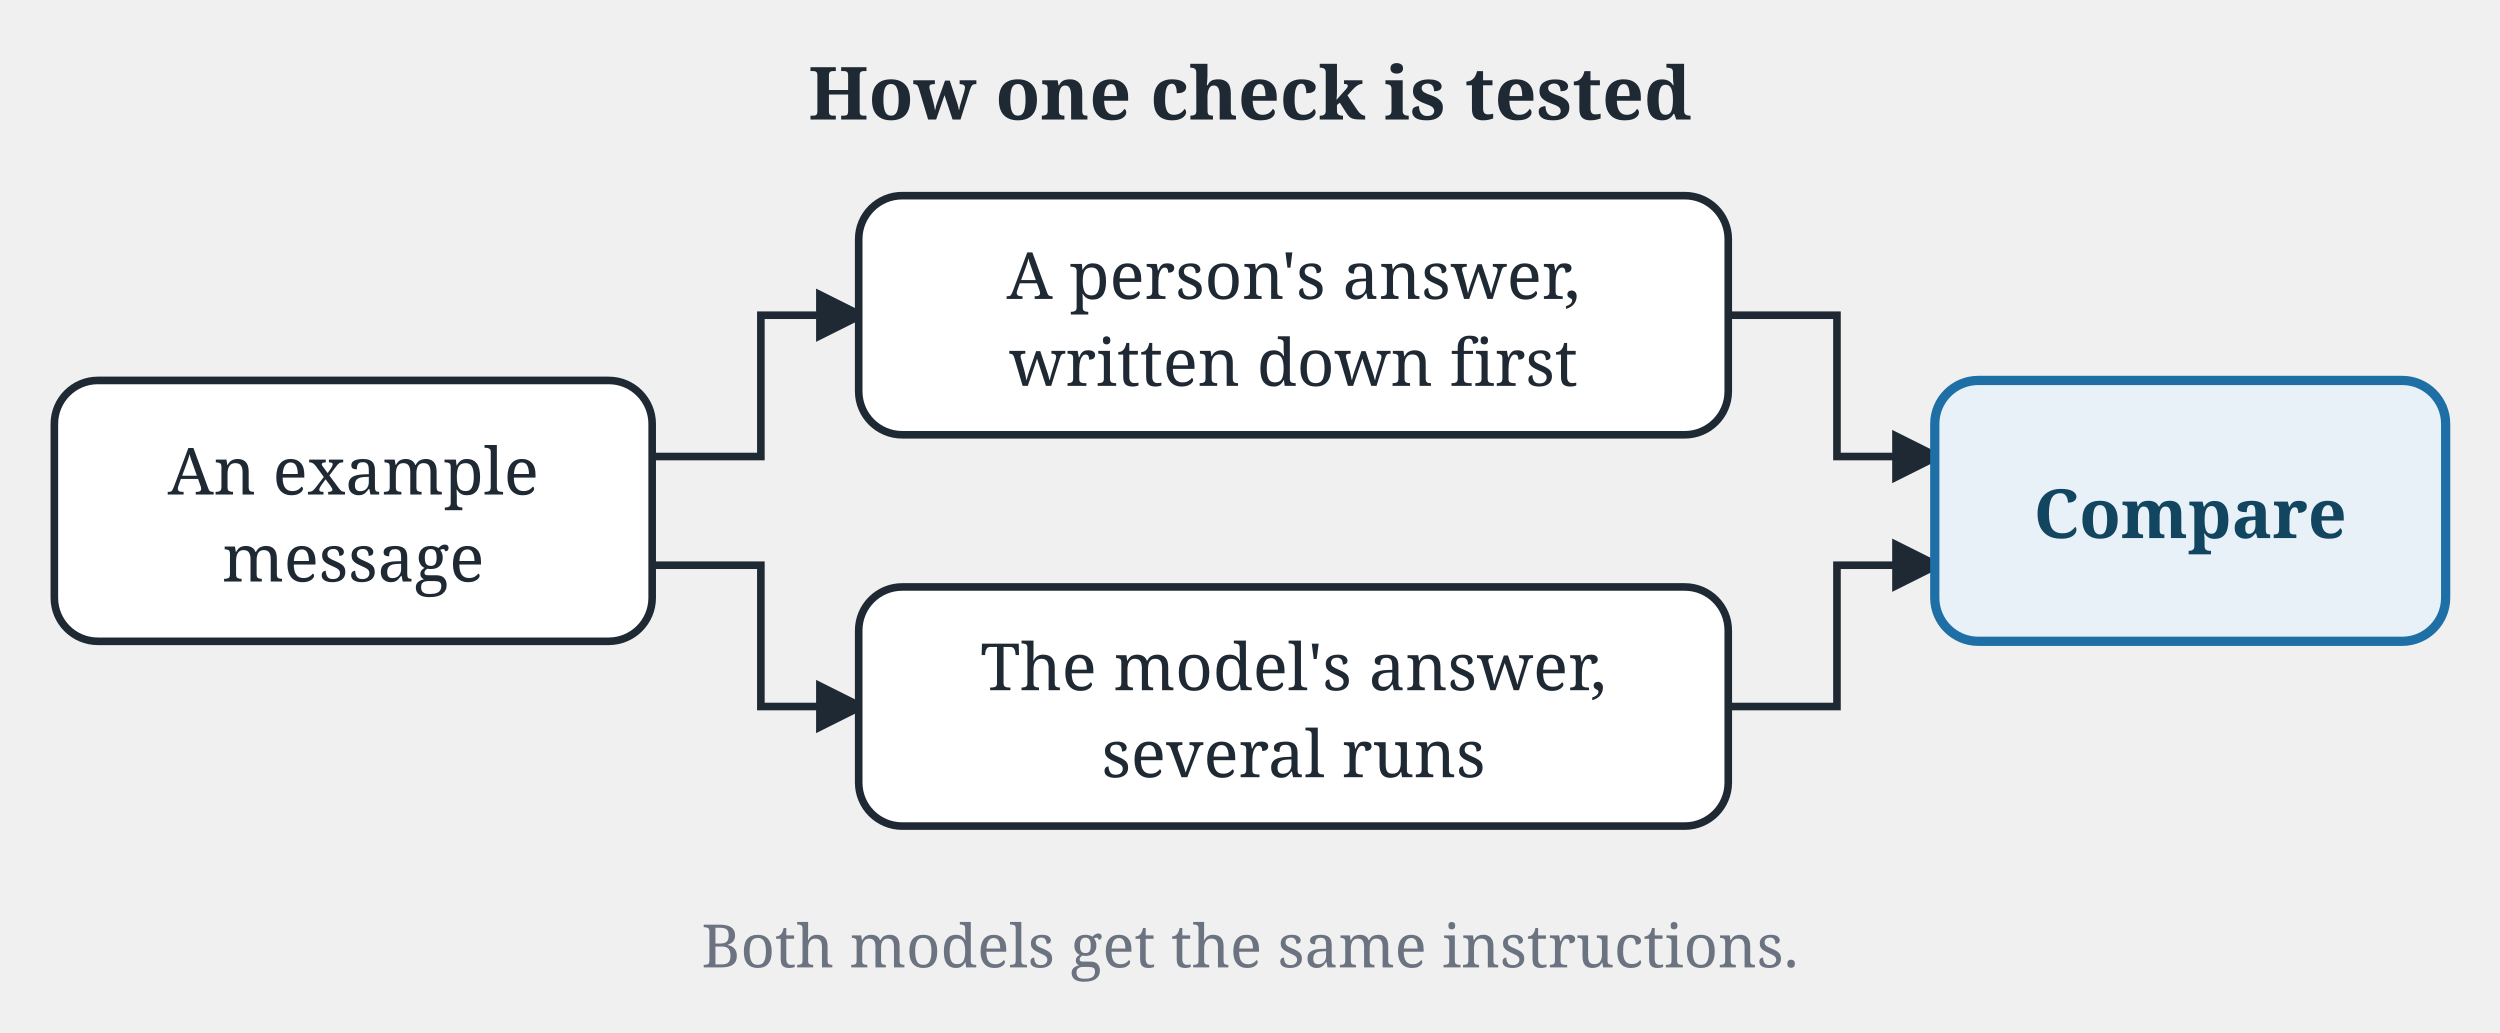
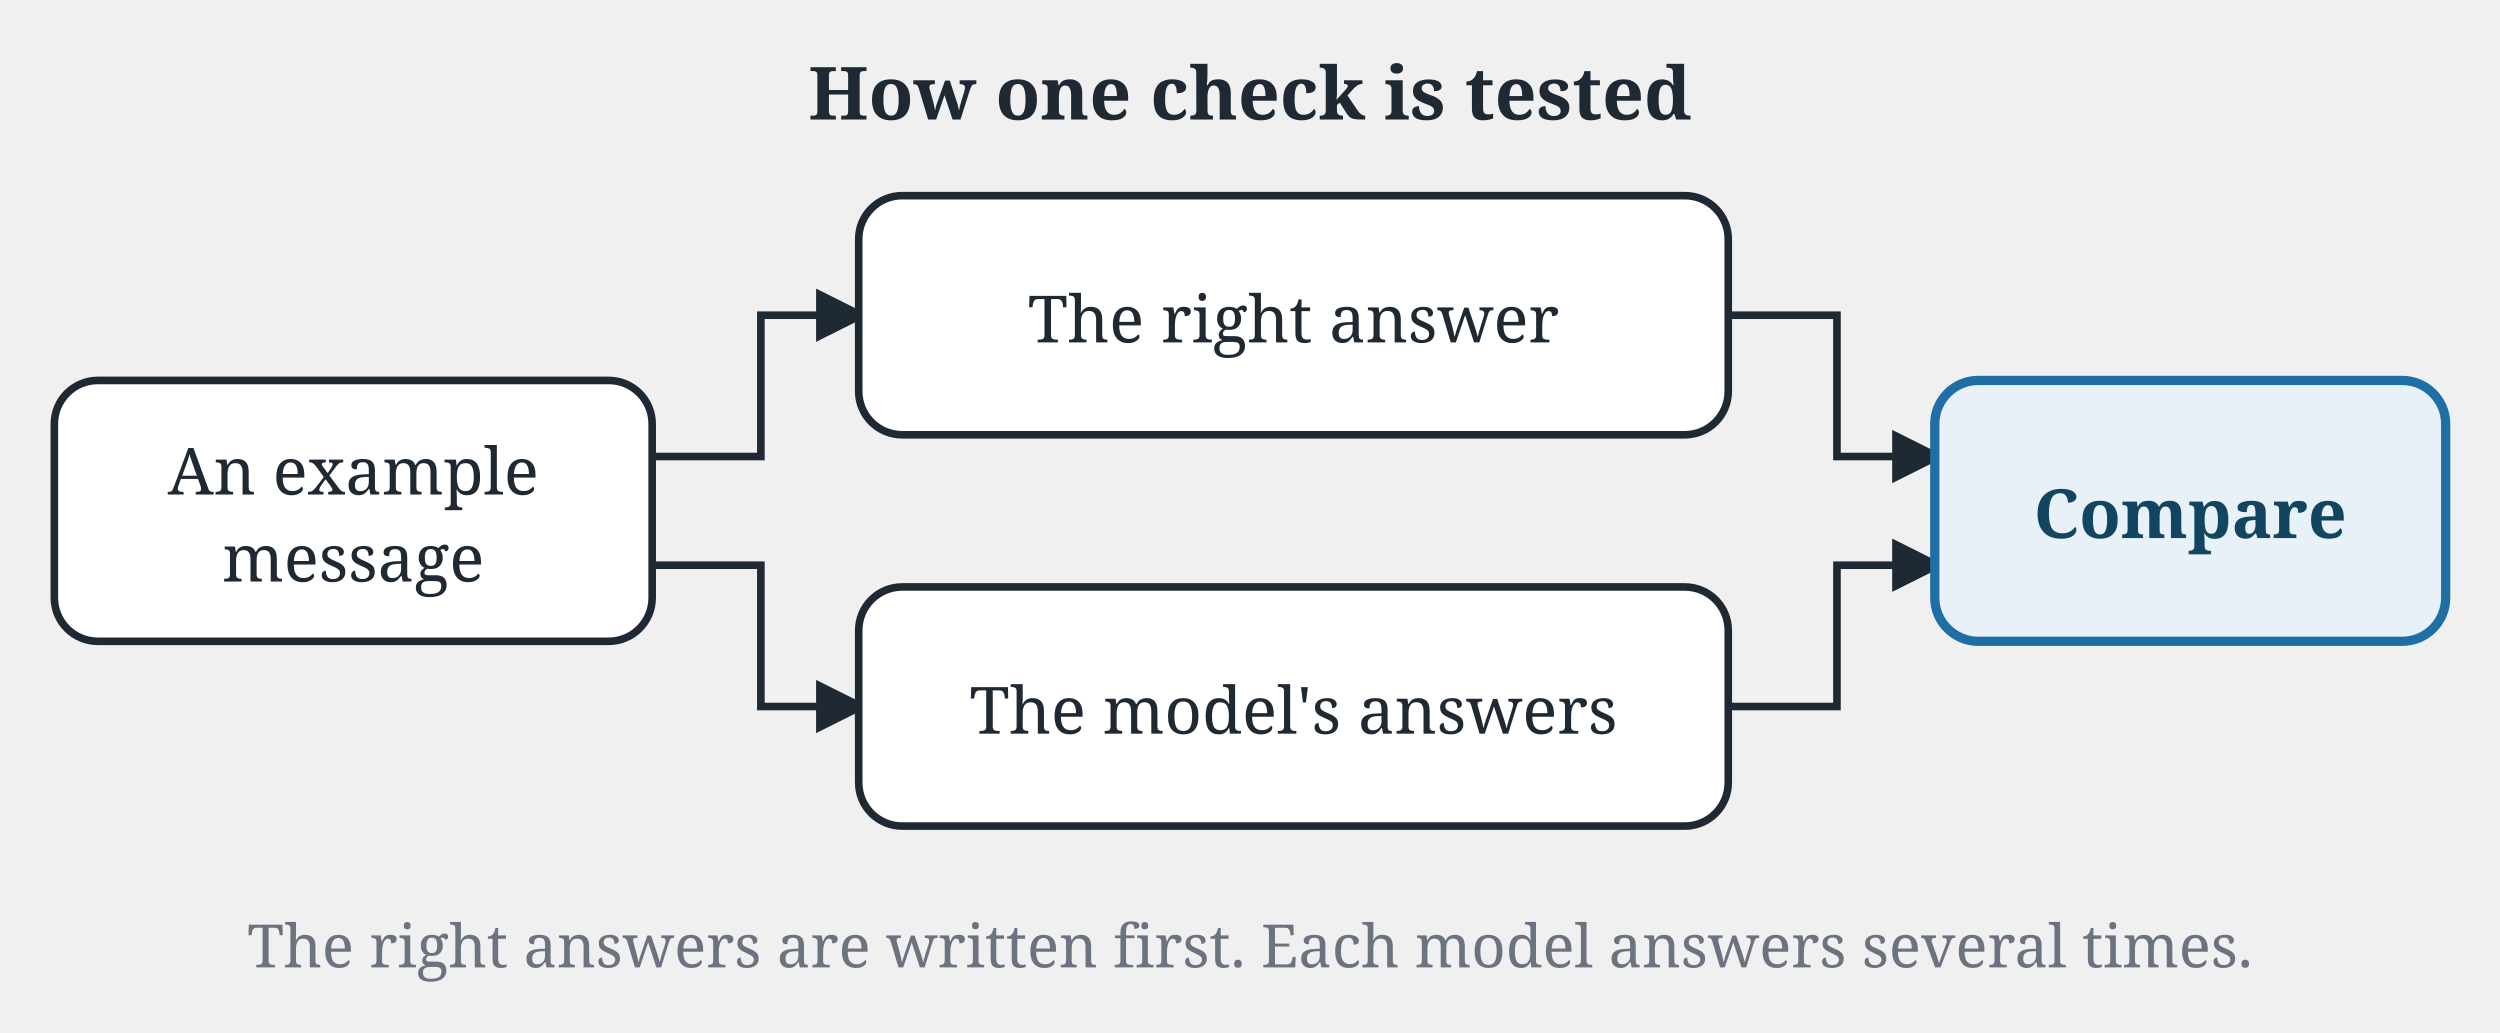
<svg xmlns="http://www.w3.org/2000/svg" viewBox="0 0 460 190" font-family="'Lora', Georgia, serif">
  <defs>
    <marker id="td" viewBox="0 0 10 10" refX="8" refY="5" markerWidth="7" markerHeight="7" orient="auto-start-reverse">
      <path d="M0,0 L10,5 L0,10 z" fill="#1f2933" />
    </marker>
  </defs>
  <text x="230" y="22" text-anchor="middle" font-size="13.5" font-weight="600" fill="#1f2933">How one check is tested</text>
  <rect x="10" y="70" width="110" height="48" rx="8" fill="#ffffff" stroke="#1f2933" stroke-width="1.4" />
  <text x="65" y="91" text-anchor="middle" font-size="12" fill="#1f2933">An example</text>
  <text x="65" y="107" text-anchor="middle" font-size="12" fill="#1f2933">message</text>
  <path d="M120,84 L140,84 L140,58 L158,58" fill="none" stroke="#1f2933" stroke-width="1.4" marker-end="url(#td)" />
  <path d="M120,104 L140,104 L140,130 L158,130" fill="none" stroke="#1f2933" stroke-width="1.4" marker-end="url(#td)" />
  <rect x="158" y="36" width="160" height="44" rx="8" fill="#ffffff" stroke="#1f2933" stroke-width="1.4" />
-   <text x="238" y="55" text-anchor="middle" font-size="12" fill="#1f2933">A person's answer,</text>
-   <text x="238" y="71" text-anchor="middle" font-size="12" fill="#1f2933">written down first</text>
+   <text x="238" y="63" text-anchor="middle" font-size="12" fill="#1f2933">The right answer</text>
  <rect x="158" y="108" width="160" height="44" rx="8" fill="#ffffff" stroke="#1f2933" stroke-width="1.4" />
-   <text x="238" y="127" text-anchor="middle" font-size="12" fill="#1f2933">The model's answer,</text>
-   <text x="238" y="143" text-anchor="middle" font-size="12" fill="#1f2933">several runs</text>
+   <text x="238" y="135" text-anchor="middle" font-size="12" fill="#1f2933">The model's answers</text>
  <path d="M318,58 L338,58 L338,84 L356,84" fill="none" stroke="#1f2933" stroke-width="1.4" marker-end="url(#td)" />
  <path d="M318,130 L338,130 L338,104 L356,104" fill="none" stroke="#1f2933" stroke-width="1.4" marker-end="url(#td)" />
  <rect x="356" y="70" width="94" height="48" rx="8" fill="#e8f1f8" stroke="#1d6fa5" stroke-width="1.7" />
  <text x="403" y="99" text-anchor="middle" font-size="12.5" font-weight="600" fill="#12455f">Compare</text>
-   <text x="230" y="178" text-anchor="middle" font-size="11" fill="#6b7280">Both models get the same instructions.</text>
+   <text x="230" y="178" text-anchor="middle" font-size="11" fill="#6b7280">The right answers are written first. Each model answers several times.</text>
</svg>
